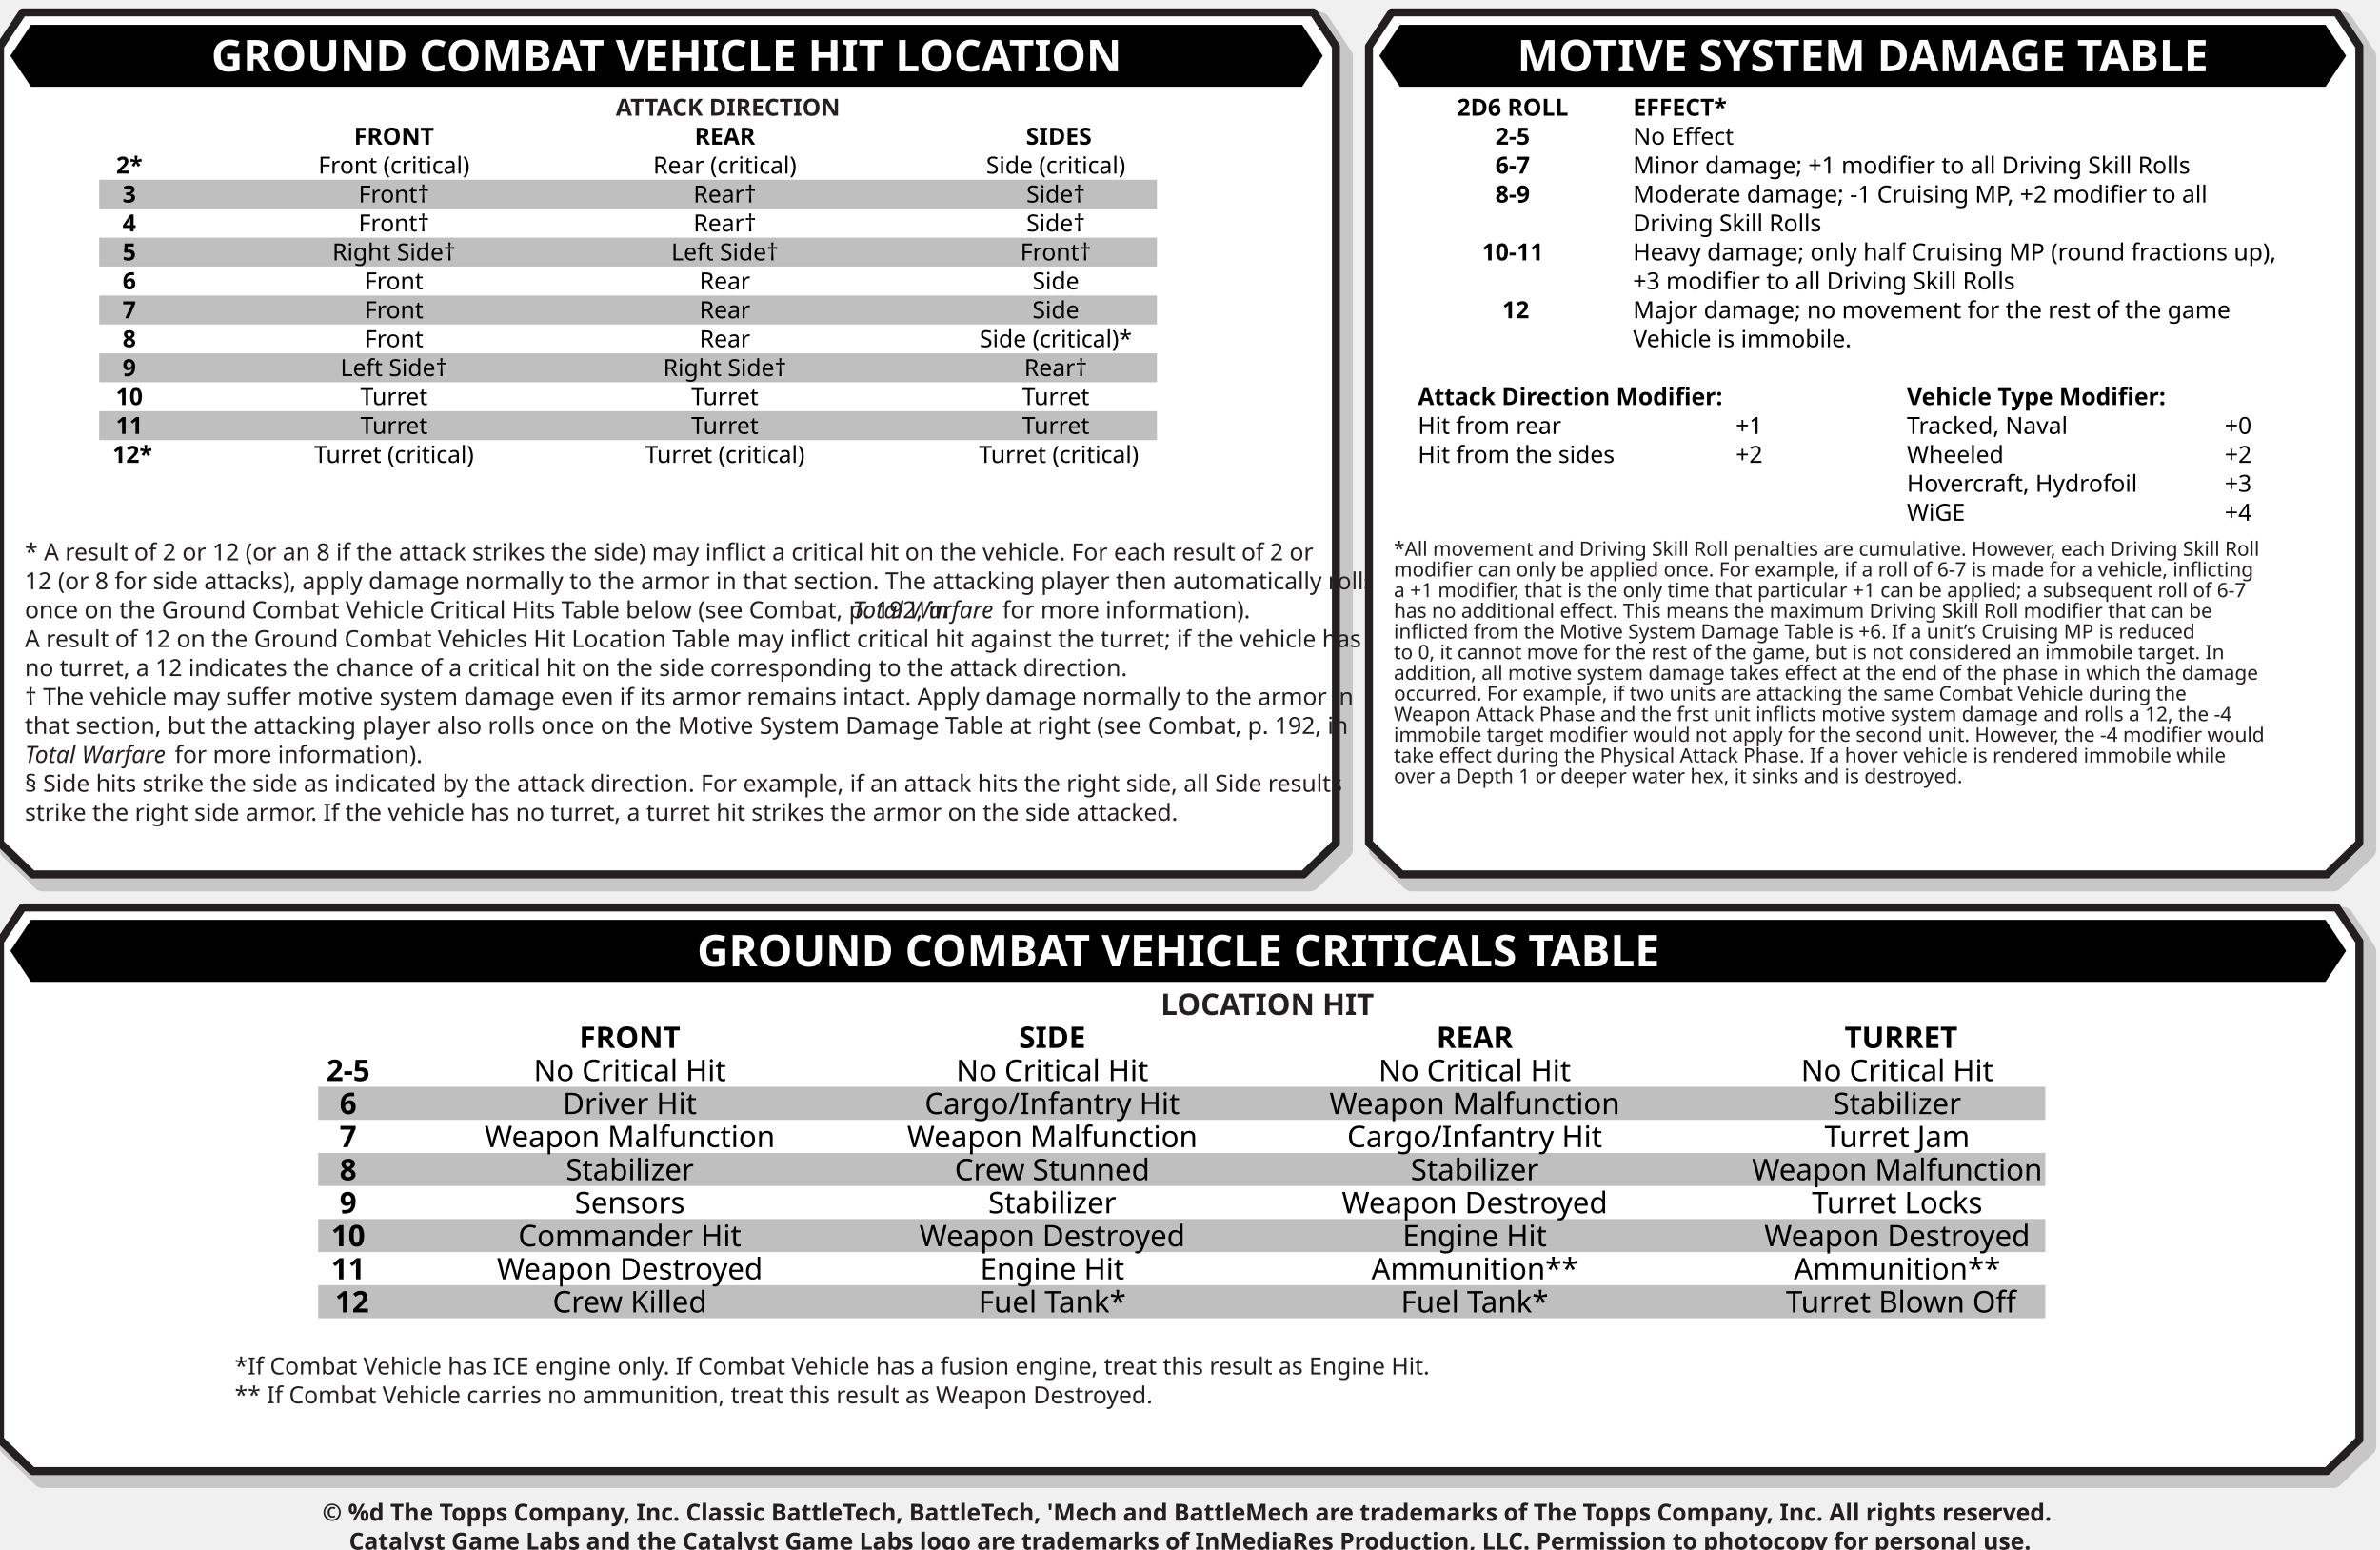
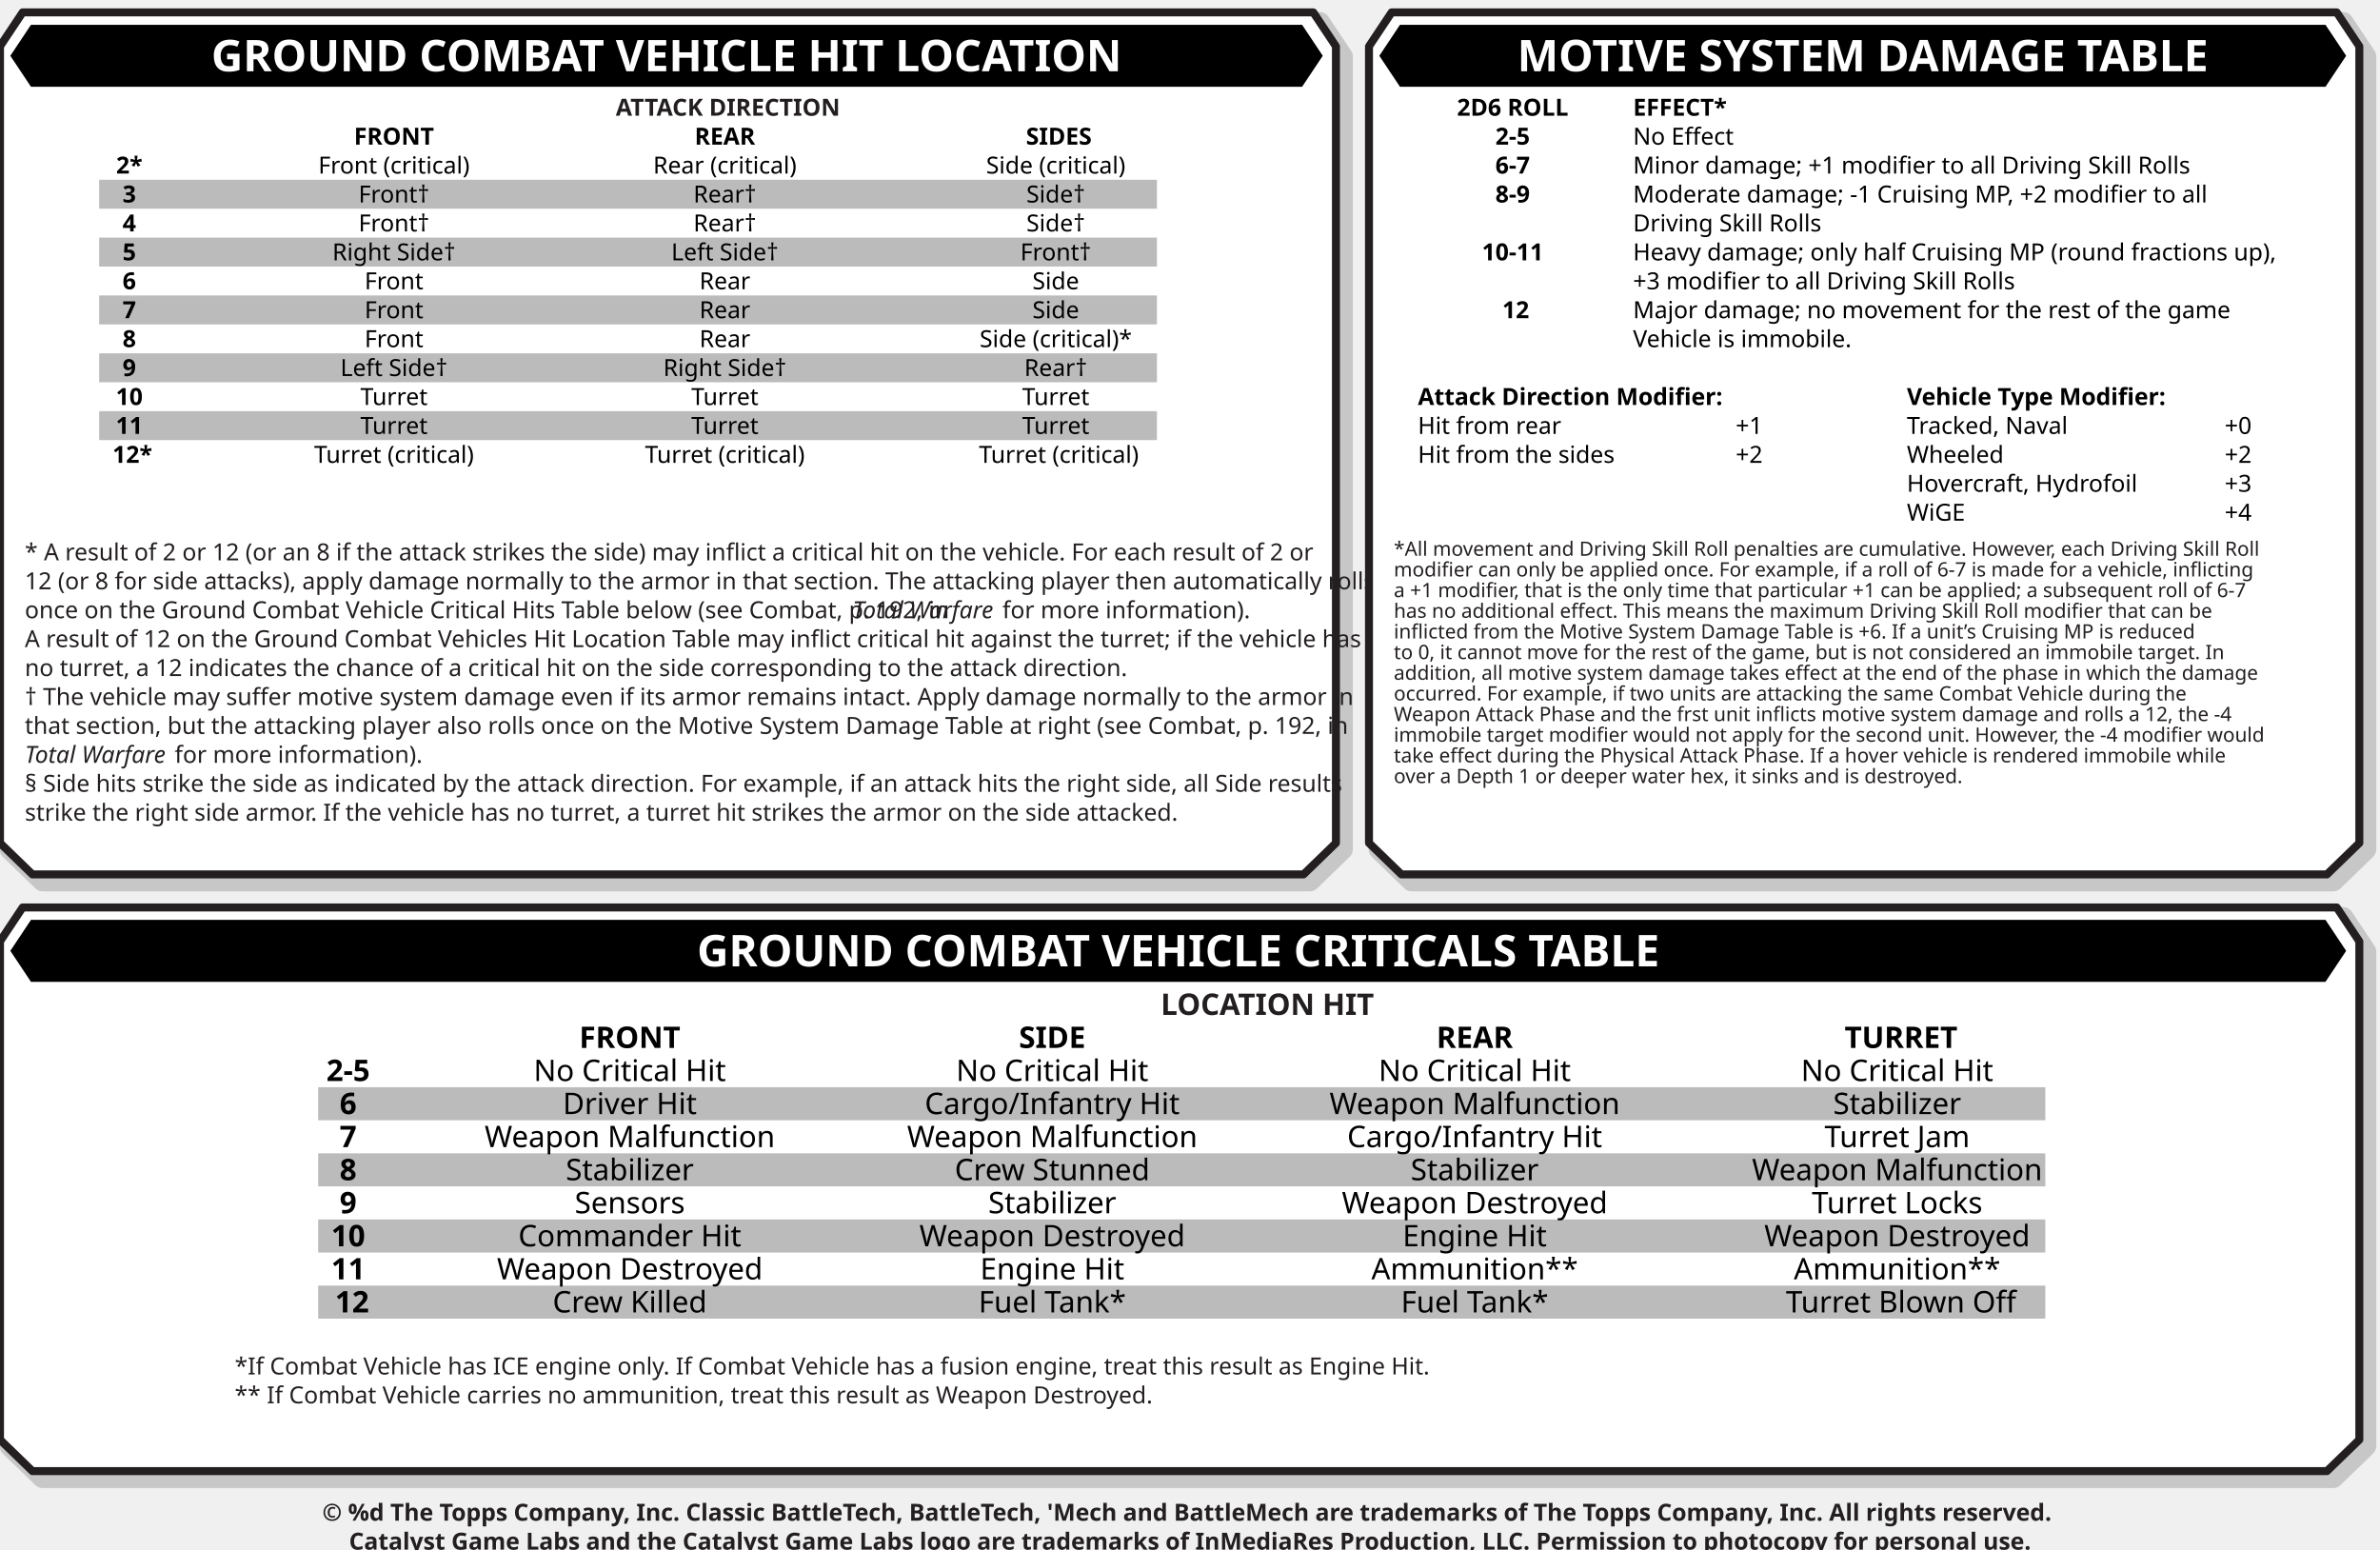
<svg xmlns="http://www.w3.org/2000/svg" contentScriptType="text/ecmascript" width="576.0" zoomAndPan="magnify" contentStyleType="text/css" height="375.0" preserveAspectRatio="xMidYMid meet" version="1.0" id="svg155">
  <defs id="defs155" />
  <g style="mml-color-elements:" id="rs_template">
    <text font-size="5.7px" transform="translate (288.0 375.0)" fill="#231f20" text-anchor="middle" font-family="Eurostile" id="footer" font-weight="bold">
      <tspan lengthAdjust="spacingAndGlyphs" x="0.0" id="tspanCopyright" y="-7.000" textLength="547.200">© %d The Topps Company, Inc. Classic BattleTech, BattleTech, 'Mech and BattleMech are trademarks of The Topps Company, Inc. All rights reserved.</tspan>
      <tspan lengthAdjust="spacingAndGlyphs" x="0.0" y="0" textLength="518.400" id="tspan1">Catalyst Game Labs and the Catalyst Game Labs logo are trademarks of InMediaRes Production, LLC. Permission to photocopy for personal use.</tspan>
    </text>
    <g transform="translate (0.000 3.000)" id="g64">
      <g id="g4">
        <path fill="#ffffff" d="M 2.5,10.714 L 7.975,2.500 L 319.345,2.500 l 5.475,8.214 L 324.820,202.500 l -7.845,7.600 L 10.345,210.100 l -7.845,-7.600 Z" stroke-width="5.2" stroke-linejoin="round" stroke="#c8c7c7" id="path1" />
        <path fill="#ffffff" d="M 0.0,8.214 L 5.475,0.000 L 317.845,0.000 l 5.475,8.214 L 323.320,201.000 l -7.845,7.600 L 7.845,208.600 l -7.845,-7.600 Z" stroke-width="1.932" stroke-linejoin="round" stroke="#231f20" id="path2" />
        <g transform="translate (2.5,3.0)" id="g3">
          <path fill="#000000" d="M 0,7.500 l 4.999,-7.500 h 307.630 l 4.999,7.500 l -4.999,7.500 h -307.630 Z" id="path3" />
          <text x="158.814" y="11.250" fill="#ffffff" text-anchor="middle" style="font-family:Eurostile;font-size:10.600px;font-weight:bold;font-style:normal" textLength="198.545" lengthAdjust="spacingAndGlyphs" id="text3">GROUND COMBAT VEHICLE HIT LOCATION</text>
        </g>
+       </g>
+       <g id="shade1" style="fill:#BBBBBB" class="tableshading" transform="translate(0,-3)">
+         <rect id="rect155" width="256" height="7" x="24" y="43.5" />
+         <rect id="rect156" width="256" height="7" x="24" y="57.5" />
+         <rect id="rect157" width="256" height="7" x="24" y="71.5" />
+         <rect id="rect158" width="256" height="7" x="24" y="85.5" />
+         <rect id="rect159" width="256" height="7" x="24" y="99.5" />
      </g>
      <text fill="#231f20" x="176.176" y="25.000" style="font-family:Eurostile;font-size:5.700px;font-weight:bold;font-style:normal" text-anchor="middle" id="text4">ATTACK DIRECTION</text>
      <g transform="translate (0.000 32.000)" id="g50">
        <text text-anchor="middle" style="font-family:Eurostile;font-size:5.700px;font-weight:bold;font-style:normal" id="text6">
          <tspan x="96.096" y="0.000" id="tspan4">FRONT</tspan>
          <tspan x="176.176" y="0.000" id="tspan5">REAR</tspan>
          <tspan x="256.256" y="0.000" id="tspan6">SIDES</tspan>
        </text>
        <text text-anchor="middle" style="font-family:Eurostile;font-size:5.700px;font-weight:bold;font-style:normal" id="text17">
          <tspan x="32.032" y="7.000" id="tspan7">2*</tspan>
          <tspan x="32.032" y="14.000" id="tspan8">3</tspan>
          <tspan x="32.032" y="21.000" id="tspan9">4</tspan>
          <tspan x="32.032" y="28.000" id="tspan10">5</tspan>
          <tspan x="32.032" y="35.000" id="tspan11">6</tspan>
          <tspan x="32.032" y="42.000" id="tspan12">7</tspan>
          <tspan x="32.032" y="49.000" id="tspan13">8</tspan>
          <tspan x="32.032" y="56.000" id="tspan14">9</tspan>
          <tspan x="32.032" y="63.000" id="tspan15">10</tspan>
          <tspan x="32.032" y="70.000" id="tspan16">11</tspan>
          <tspan x="32.032" y="77.000" id="tspan17">12*</tspan>
        </text>
        <text text-anchor="middle" style="font-family:Eurostile;font-size:5.700px;font-weight:normal;font-style:normal" id="text50">
          <tspan x="96.096" y="7.000" id="tspan18">Front (critical)</tspan>
          <tspan x="176.176" y="7.000" id="tspan19">Rear (critical)</tspan>
          <tspan x="256.256" y="7.000" id="tspan20">Side (critical)</tspan>
          <tspan x="96.096" y="14.000" id="tspan21">Front†</tspan>
          <tspan x="176.176" y="14.000" id="tspan22">Rear†</tspan>
          <tspan x="256.256" y="14.000" id="tspan23">Side†</tspan>
          <tspan x="96.096" y="21.000" id="tspan24">Front†</tspan>
          <tspan x="176.176" y="21.000" id="tspan25">Rear†</tspan>
          <tspan x="256.256" y="21.000" id="tspan26">Side†</tspan>
          <tspan x="96.096" y="28.000" id="tspan27">Right Side†</tspan>
          <tspan x="176.176" y="28.000" id="tspan28">Left Side†</tspan>
          <tspan x="256.256" y="28.000" id="tspan29">Front†</tspan>
          <tspan x="96.096" y="35.000" id="tspan30">Front</tspan>
          <tspan x="176.176" y="35.000" id="tspan31">Rear</tspan>
          <tspan x="256.256" y="35.000" id="tspan32">Side</tspan>
          <tspan x="96.096" y="42.000" id="tspan33">Front</tspan>
          <tspan x="176.176" y="42.000" id="tspan34">Rear</tspan>
          <tspan x="256.256" y="42.000" id="tspan35">Side</tspan>
          <tspan x="96.096" y="49.000" id="tspan36">Front</tspan>
          <tspan x="176.176" y="49.000" id="tspan37">Rear</tspan>
          <tspan x="256.256" y="49.000" id="tspan38">Side (critical)*</tspan>
          <tspan x="96.096" y="56.000" id="tspan39">Left Side†</tspan>
          <tspan x="176.176" y="56.000" id="tspan40">Right Side†</tspan>
          <tspan x="256.256" y="56.000" id="tspan41">Rear†</tspan>
          <tspan x="96.096" y="63.000" id="tspan42">Turret</tspan>
          <tspan x="176.176" y="63.000" id="tspan43">Turret</tspan>
          <tspan x="256.256" y="63.000" id="tspan44">Turret</tspan>
          <tspan x="96.096" y="70.000" id="tspan45">Turret</tspan>
          <tspan x="176.176" y="70.000" id="tspan46">Turret</tspan>
          <tspan x="256.256" y="70.000" id="tspan47">Turret</tspan>
          <tspan x="96.096" y="77.000" id="tspan48">Turret (critical)</tspan>
          <tspan x="176.176" y="77.000" id="tspan49">Turret (critical)</tspan>
          <tspan x="256.256" y="77.000" id="tspan50">Turret (critical)</tspan>
        </text>
      </g>
      <g transform="translate(0,125.600)" id="g63">
        <text x="6.000" y="7.000" fill="#231f20" text-anchor="start" style="font-family:Eurostile;font-size:5.700px;font-weight:normal;font-style:normal" textLength="311.320" lengthAdjust="spacingAndGlyphs" id="text51">* A result of 2 or 12 (or an 8 if the attack strikes the side) may inflict a critical hit on the vehicle. For each result of 2 or</text>
        <text x="6.000" y="14.000" fill="#231f20" text-anchor="start" style="font-family:Eurostile;font-size:5.700px;font-weight:normal;font-style:normal" textLength="311.320" lengthAdjust="spacingAndGlyphs" id="text52">12 (or 8 for side attacks), apply damage normally to the armor in that section. The attacking player then automatically rolls</text>
        <text x="6.000" y="21.000" fill="#231f20" text-anchor="start" style="font-family:Eurostile;font-size:5.700px;font-weight:normal;font-style:normal" textLength="200.326" lengthAdjust="spacingAndGlyphs" id="text53">once on the Ground Combat Vehicle Critical Hits Table below (see Combat, p. 192, in </text>
        <text x="206.326" y="21.000" fill="#231f20" text-anchor="start" style="font-family:Eurostile;font-size:5.700px;font-weight:normal;font-style:italic" textLength="33.425" lengthAdjust="spacingAndGlyphs" id="text54">Total Warfare</text>
        <text x="242.595" y="21.000" fill="#231f20" text-anchor="start" style="font-family:Eurostile;font-size:5.700px;font-weight:normal;font-style:normal" textLength="53.281" lengthAdjust="spacingAndGlyphs" id="text55"> for more information).</text>
        <text x="6.000" y="28.000" fill="#231f20" text-anchor="start" style="font-family:Eurostile;font-size:5.700px;font-weight:normal;font-style:normal" textLength="311.320" lengthAdjust="spacingAndGlyphs" id="text56">A result of 12 on the Ground Combat Vehicles Hit Location Table may inflict critical hit against the turret; if the vehicle has</text>
        <text fill="#231f20" x="6.000" y="35.000" style="font-family:Eurostile;font-size:5.700px;font-weight:normal;font-style:normal;mml-field-width:67827.500" text-anchor="start" id="text57">no turret, a 12 indicates the chance of a critical hit on the side corresponding to the attack direction.</text>
        <text x="6.000" y="42.000" fill="#231f20" text-anchor="start" style="font-family:Eurostile;font-size:5.700px;font-weight:normal;font-style:normal" textLength="311.320" lengthAdjust="spacingAndGlyphs" id="text58">† The vehicle may suffer motive system damage even if its armor remains intact. Apply damage normally to the armor in</text>
        <text x="6.000" y="49.000" fill="#231f20" text-anchor="start" style="font-family:Eurostile;font-size:5.700px;font-weight:normal;font-style:normal" textLength="311.320" lengthAdjust="spacingAndGlyphs" id="text59">that section, but the attacking player also rolls once on the Motive System Damage Table at right (see Combat, p. 192, in</text>
        <text x="6.000" y="56.000" fill="#231f20" text-anchor="start" style="font-family:Eurostile;font-size:5.700px;font-weight:normal;font-style:italic" textLength="33.425" lengthAdjust="spacingAndGlyphs" id="text60">Total Warfare</text>
        <text x="42.269" y="56.000" fill="#231f20" text-anchor="start" style="font-family:Eurostile;font-size:5.700px;font-weight:normal;font-style:normal" textLength="53.281" lengthAdjust="spacingAndGlyphs" id="text61"> for more information).</text>
        <text x="6.000" y="63.000" fill="#231f20" text-anchor="start" style="font-family:Eurostile;font-size:5.700px;font-weight:normal;font-style:normal" textLength="311.320" lengthAdjust="spacingAndGlyphs" id="text62">§ Side hits strike the side as indicated by the attack direction. For example, if an attack hits the right side, all Side results</text>
        <text fill="#231f20" x="6.000" y="70.000" style="font-family:Eurostile;font-size:5.700px;font-weight:normal;font-style:normal;mml-field-width:69736.813" text-anchor="start" id="text63">strike the right side armor. If the vehicle has no turret, a turret hit strikes the armor on the side attacked.</text>
      </g>
    </g>
    <g transform="translate (331.320 3.000)" id="g107">
      <g id="g67">
        <path fill="#ffffff" d="M 2.5,10.714 L 7.975,2.500 L 235.705,2.500 l 5.475,8.214 L 241.180,202.500 l -7.845,7.600 L 10.345,210.100 l -7.845,-7.600 Z" stroke-width="5.2" stroke-linejoin="round" stroke="#c8c7c7" id="path64" />
        <path fill="#ffffff" d="M 0.0,8.214 L 5.475,0.000 L 234.205,0.000 l 5.475,8.214 L 239.680,201.000 l -7.845,7.600 L 7.845,208.600 l -7.845,-7.600 Z" stroke-width="1.932" stroke-linejoin="round" stroke="#231f20" id="path65" />
        <g transform="translate (2.5,3.0)" id="g66">
          <path fill="#000000" d="M 0,7.500 l 4.999,-7.500 h 223.990 l 4.999,7.500 l -4.999,7.500 h -223.990 Z" id="path66" />
          <text x="116.994" y="11.250" fill="#ffffff" text-anchor="middle" style="font-family:Eurostile;font-size:10.600px;font-weight:bold;font-style:normal" textLength="157.417" lengthAdjust="spacingAndGlyphs" id="text66">MOTIVE SYSTEM DAMAGE TABLE</text>
        </g>
      </g>
      <g transform="translate (0.000 25.000)" id="g81">
        <text text-anchor="start" style="font-family:Eurostile;font-size:5.700px;font-weight:bold;font-style:normal" id="text67">
          <tspan x="63.904" y="0.000" id="tspan67">EFFECT*</tspan>
        </text>
        <text text-anchor="middle" style="font-family:Eurostile;font-size:5.700px;font-weight:bold;font-style:normal" id="text73">
          <tspan x="35.502" y="0.000" id="tspan68">2D6 ROLL</tspan>
          <tspan x="35.502" y="7.000" id="tspan69">2-5</tspan>
          <tspan x="35.502" y="14.000" id="tspan70">6-7</tspan>
          <tspan x="35.502" y="21.000" id="tspan71">8-9</tspan>
          <tspan x="35.502" y="35.000" id="tspan72">10-11</tspan>
          <tspan x="35.502" y="49.000" id="tspan73">12</tspan>
        </text>
        <text text-anchor="start" style="font-family:Eurostile;font-size:5.700px;font-weight:normal;font-style:normal" id="text81">
          <tspan x="63.904" y="7.000" id="tspan74">No Effect</tspan>
          <tspan x="63.904" y="14.000" id="tspan75">Minor damage; +1 modifier to all Driving Skill Rolls</tspan>
          <tspan x="63.904" y="21.000" id="tspan76">Moderate damage; -1 Cruising MP, +2 modifier to all</tspan>
          <tspan x="63.904" y="28.000" id="tspan77">Driving Skill Rolls</tspan>
          <tspan x="63.904" y="35.000" id="tspan78">Heavy damage; only half Cruising MP (round fractions up),</tspan>
          <tspan x="63.904" y="42.000" id="tspan79">+3 modifier to all Driving Skill Rolls</tspan>
          <tspan x="63.904" y="49.000" id="tspan80">Major damage; no movement for the rest of the game</tspan>
          <tspan x="63.904" y="56.000" id="tspan81">Vehicle is immobile.</tspan>
        </text>
      </g>
      <g transform="translate (0.000 95.000)" id="g86">
        <text text-anchor="start" style="font-family:Eurostile;font-size:5.700px;font-weight:bold;font-style:normal" id="text82">
          <tspan x="11.834" y="0.000" id="tspan82">Attack Direction Modifier:</tspan>
        </text>
        <text text-anchor="start" style="font-family:Eurostile;font-size:5.700px;font-weight:normal;font-style:normal" id="text86">
          <tspan x="11.834" y="7.000" id="tspan83">Hit from rear</tspan>
          <tspan x="88.755" y="7.000" id="tspan84">+1</tspan>
          <tspan x="11.834" y="14.000" id="tspan85">Hit from the sides</tspan>
          <tspan x="88.755" y="14.000" id="tspan86">+2</tspan>
        </text>
      </g>
      <g transform="translate (118.340 95.000)" id="g95">
        <text text-anchor="start" style="font-family:Eurostile;font-size:5.700px;font-weight:bold;font-style:normal" id="text87">
          <tspan x="11.834" y="0.000" id="tspan87">Vehicle Type Modifier:</tspan>
        </text>
        <text text-anchor="start" style="font-family:Eurostile;font-size:5.700px;font-weight:normal;font-style:normal" id="text95">
          <tspan x="11.834" y="7.000" id="tspan88">Tracked, Naval</tspan>
          <tspan x="88.755" y="7.000" id="tspan89">+0</tspan>
          <tspan x="11.834" y="14.000" id="tspan90">Wheeled</tspan>
          <tspan x="88.755" y="14.000" id="tspan91">+2</tspan>
          <tspan x="11.834" y="21.000" id="tspan92">Hovercraft, Hydrofoil</tspan>
          <tspan x="88.755" y="21.000" id="tspan93">+3</tspan>
          <tspan x="11.834" y="28.000" id="tspan94">WiGE</tspan>
          <tspan x="88.755" y="28.000" id="tspan95">+4</tspan>
        </text>
      </g>
      <text x="6.000" y="131.500" fill="#231f20" text-anchor="start" style="font-family:Eurostile;font-size:4.800px;font-weight:normal;font-style:normal" textLength="227.680" lengthAdjust="spacingAndGlyphs" id="text96">*All movement and Driving Skill Roll penalties are cumulative. However, each Driving Skill Roll</text>
      <text x="6.000" y="136.500" fill="#231f20" text-anchor="start" style="font-family:Eurostile;font-size:4.800px;font-weight:normal;font-style:normal" textLength="227.680" lengthAdjust="spacingAndGlyphs" id="text97">modifier can only be applied once. For example, if a roll of 6-7 is made for a vehicle, inflicting</text>
      <text x="6.000" y="141.500" fill="#231f20" text-anchor="start" style="font-family:Eurostile;font-size:4.800px;font-weight:normal;font-style:normal" textLength="227.680" lengthAdjust="spacingAndGlyphs" id="text98">a +1 modifier, that is the only time that particular +1 can be applied; a subsequent roll of 6-7</text>
      <text x="6.000" y="146.500" fill="#231f20" text-anchor="start" style="font-family:Eurostile;font-size:4.800px;font-weight:normal;font-style:normal" textLength="227.680" lengthAdjust="spacingAndGlyphs" id="text99">has no additional effect. This means the maximum Driving Skill Roll modifier that can be</text>
      <text x="6.000" y="151.500" fill="#231f20" text-anchor="start" style="font-family:Eurostile;font-size:4.800px;font-weight:normal;font-style:normal" textLength="227.680" lengthAdjust="spacingAndGlyphs" id="text100">inflicted from the Motive System Damage Table is +6. If a unit’s Cruising MP is reduced</text>
      <text x="6.000" y="156.500" fill="#231f20" text-anchor="start" style="font-family:Eurostile;font-size:4.800px;font-weight:normal;font-style:normal" textLength="227.680" lengthAdjust="spacingAndGlyphs" id="text101">to 0, it cannot move for the rest of the game, but is not considered an immobile target. In</text>
      <text x="6.000" y="161.500" fill="#231f20" text-anchor="start" style="font-family:Eurostile;font-size:4.800px;font-weight:normal;font-style:normal" textLength="227.680" lengthAdjust="spacingAndGlyphs" id="text102">addition, all motive system damage takes effect at the end of the phase in which the damage</text>
      <text x="6.000" y="166.500" fill="#231f20" text-anchor="start" style="font-family:Eurostile;font-size:4.800px;font-weight:normal;font-style:normal" textLength="227.680" lengthAdjust="spacingAndGlyphs" id="text103">occurred. For example, if two units are attacking the same Combat Vehicle during the</text>
      <text x="6.000" y="171.500" fill="#231f20" text-anchor="start" style="font-family:Eurostile;font-size:4.800px;font-weight:normal;font-style:normal" textLength="227.680" lengthAdjust="spacingAndGlyphs" id="text104">Weapon Attack Phase and the frst unit inflicts motive system damage and rolls a 12, the -4</text>
      <text x="6.000" y="176.500" fill="#231f20" text-anchor="start" style="font-family:Eurostile;font-size:4.800px;font-weight:normal;font-style:normal" textLength="227.680" lengthAdjust="spacingAndGlyphs" id="text105">immobile target modifier would not apply for the second unit. However, the -4 modifier would</text>
      <text x="6.000" y="181.500" fill="#231f20" text-anchor="start" style="font-family:Eurostile;font-size:4.800px;font-weight:normal;font-style:normal" textLength="227.680" lengthAdjust="spacingAndGlyphs" id="text106">take effect during the Physical Attack Phase. If a hover vehicle is rendered immobile while</text>
      <text fill="#231f20" x="6.000" y="186.500" style="font-family:Eurostile;font-size:4.800px;font-weight:normal;font-style:normal;mml-field-width:21594.053" text-anchor="start" id="text107">over a Depth 1 or deeper water hex, it sinks and is destroyed.</text>
    </g>
    <g transform="translate (0.000 219.600)" id="g155">
      <g id="g110">
        <path fill="#ffffff" d="M 2.5,10.714 L 7.975,2.500 L 567.025,2.500 l 5.475,8.214 L 572.500,130.300 l -7.845,7.600 L 10.345,137.900 l -7.845,-7.600 Z" stroke-width="5.2" stroke-linejoin="round" stroke="#c8c7c7" id="path107" />
-         <path fill="#ffffff" d="M 0.0,8.214 L 5.475,0.000 L 565.525,0.000 l 5.475,8.214 L 571.000,128.800 l -7.845,7.600 L 7.845,136.400 l -7.845,-7.600 Z" stroke-width="1.932" stroke-linejoin="round" stroke="#231f20" id="path108" />
+         <path d="M 0.0,8.214 L 5.475,0.000 L 565.525,0.000 l 5.475,8.214 L 571.000,128.800 l -7.845,7.600 L 7.845,136.400 l -7.845,-7.600 Z" stroke-width="1.932" stroke-linejoin="round" stroke="#231f20" id="path108" fill="#ffffff" />
        <g transform="translate (2.5,3.0)" id="g109">
          <path fill="#000000" d="M 0,7.500 l 4.999,-7.500 h 555.310 l 4.999,7.500 l -4.999,7.500 h -555.310 Z" id="path109" />
          <text x="282.654" y="11.250" fill="#ffffff" text-anchor="middle" style="font-family:Eurostile;font-size:10.600px;font-weight:bold;font-style:normal" textLength="213.991" lengthAdjust="spacingAndGlyphs" id="text109">GROUND COMBAT VEHICLE CRITICALS TABLE</text>
        </g>
+       </g>
+       <g id="shade2" style="fill:#bbbbbb" class="tableshading" transform="translate(0,-219.5)">
+         <rect id="rect160" width="418" height="8" x="77" y="263" />
+         <rect id="rect161" width="418" height="8" x="77" y="279" />
+         <rect id="rect162" width="418" height="8" x="77" y="295" />
+         <rect id="rect163" width="418" height="8" x="77" y="311" />
      </g>
      <text fill="#231f20" x="306.720" y="26.000" style="font-family:Eurostile;font-size:7.200px;font-weight:bold;font-style:normal" text-anchor="middle" id="text110">LOCATION HIT</text>
      <g transform="translate (0.000 34.000)" id="g153">
        <text text-anchor="middle" style="font-family:Eurostile;font-size:7.200px;font-weight:bold;font-style:normal" id="text113">
          <tspan x="153.360" y="0.000" id="tspan110">FRONT</tspan>
          <tspan x="255.600" y="0.000" id="tspan111">SIDE</tspan>
          <tspan x="357.840" y="0.000" id="tspan112">REAR</tspan>
          <tspan x="460.080" y="0.000" id="tspan113">TURRET</tspan>
        </text>
        <text text-anchor="middle" style="font-family:Eurostile;font-size:7.200px;font-weight:bold;font-style:normal" id="text121">
          <tspan x="85.200" y="8.000" id="tspan114">2-5</tspan>
          <tspan x="85.200" y="16.000" id="tspan115">6</tspan>
          <tspan x="85.200" y="24.000" id="tspan116">7</tspan>
          <tspan x="85.200" y="32.000" id="tspan117">8</tspan>
          <tspan x="85.200" y="40.000" id="tspan118">9</tspan>
          <tspan x="85.200" y="48.000" id="tspan119">10</tspan>
          <tspan x="85.200" y="56.000" id="tspan120">11</tspan>
          <tspan x="85.200" y="64.000" id="tspan121">12</tspan>
        </text>
        <text text-anchor="middle" style="font-family:Eurostile;font-size:7.200px;font-weight:normal;font-style:normal" id="text153">
          <tspan x="153.360" y="8.000" id="tspan122">No Critical Hit</tspan>
          <tspan x="255.600" y="8.000" id="tspan123">No Critical Hit</tspan>
          <tspan x="357.840" y="8.000" id="tspan124">No Critical Hit</tspan>
          <tspan x="460.080" y="8.000" id="tspan125">No Critical Hit</tspan>
          <tspan x="153.360" y="16.000" id="tspan126">Driver Hit</tspan>
          <tspan x="255.600" y="16.000" id="tspan127">Cargo/Infantry Hit</tspan>
          <tspan x="357.840" y="16.000" id="tspan128">Weapon Malfunction</tspan>
          <tspan x="460.080" y="16.000" id="tspan129">Stabilizer</tspan>
          <tspan x="153.360" y="24.000" id="tspan130">Weapon Malfunction</tspan>
          <tspan x="255.600" y="24.000" id="tspan131">Weapon Malfunction</tspan>
          <tspan x="357.840" y="24.000" id="tspan132">Cargo/Infantry Hit</tspan>
          <tspan x="460.080" y="24.000" id="tspan133">Turret Jam</tspan>
          <tspan x="153.360" y="32.000" id="tspan134">Stabilizer</tspan>
          <tspan x="255.600" y="32.000" id="tspan135">Crew Stunned</tspan>
          <tspan x="357.840" y="32.000" id="tspan136">Stabilizer</tspan>
          <tspan x="460.080" y="32.000" id="tspan137">Weapon Malfunction</tspan>
          <tspan x="153.360" y="40.000" id="tspan138">Sensors</tspan>
          <tspan x="255.600" y="40.000" id="tspan139">Stabilizer</tspan>
          <tspan x="357.840" y="40.000" id="tspan140">Weapon Destroyed</tspan>
          <tspan x="460.080" y="40.000" id="tspan141">Turret Locks</tspan>
          <tspan x="153.360" y="48.000" id="tspan142">Commander Hit</tspan>
          <tspan x="255.600" y="48.000" id="tspan143">Weapon Destroyed</tspan>
          <tspan x="357.840" y="48.000" id="tspan144">Engine Hit</tspan>
          <tspan x="460.080" y="48.000" id="tspan145">Weapon Destroyed</tspan>
          <tspan x="153.360" y="56.000" id="tspan146">Weapon Destroyed</tspan>
          <tspan x="255.600" y="56.000" id="tspan147">Engine Hit</tspan>
          <tspan x="357.840" y="56.000" id="tspan148">Ammunition**</tspan>
          <tspan x="460.080" y="56.000" id="tspan149">Ammunition**</tspan>
          <tspan x="153.360" y="64.000" id="tspan150">Crew Killed</tspan>
          <tspan x="255.600" y="64.000" id="tspan151">Fuel Tank*</tspan>
          <tspan x="357.840" y="64.000" id="tspan152">Fuel Tank*</tspan>
          <tspan x="460.080" y="64.000" id="tspan153">Turret Blown Off</tspan>
        </text>
      </g>
      <text fill="#231f20" x="56.800" y="113.000" style="font-family:Eurostile;font-size:5.700px;font-weight:normal;font-style:normal" text-anchor="start" id="text154">*If Combat Vehicle has ICE engine only. If Combat Vehicle has a fusion engine, treat this result as Engine Hit.</text>
      <text fill="#231f20" x="56.800" y="120.000" style="font-family:Eurostile;font-size:5.700px;font-weight:normal;font-style:normal" text-anchor="start" id="text155">** If Combat Vehicle carries no ammunition, treat this result as Weapon Destroyed.</text>
    </g>
-     <g id="tableshading">
-       <g id="g159">
-         <rect style="opacity:0.25;fill:#000000" id="rect155" width="256" height="7" x="24" y="43.5" />
-         <rect style="opacity:0.25;fill:#000000" id="rect156" width="256" height="7" x="24" y="57.5" />
-         <rect style="opacity:0.25;fill:#000000" id="rect157" width="256" height="7" x="24" y="71.5" />
-         <rect style="opacity:0.25;fill:#000000" id="rect158" width="256" height="7" x="24" y="85.5" />
-         <rect style="opacity:0.25;fill:#000000" id="rect159" width="256" height="7" x="24" y="99.5" />
-       </g>
-       <g id="g160">
-         <rect style="opacity:0.25;fill:#000000" id="rect160" width="418" height="8" x="77" y="263" />
-         <rect style="opacity:0.25;fill:#000000" id="rect161" width="418" height="8" x="77" y="279" />
-         <rect style="opacity:0.25;fill:#000000" id="rect162" width="418" height="8" x="77" y="295" />
-         <rect style="opacity:0.25;fill:#000000" id="rect163" width="418" height="8" x="77" y="311" />
-       </g>
-     </g>
  </g>
</svg>
